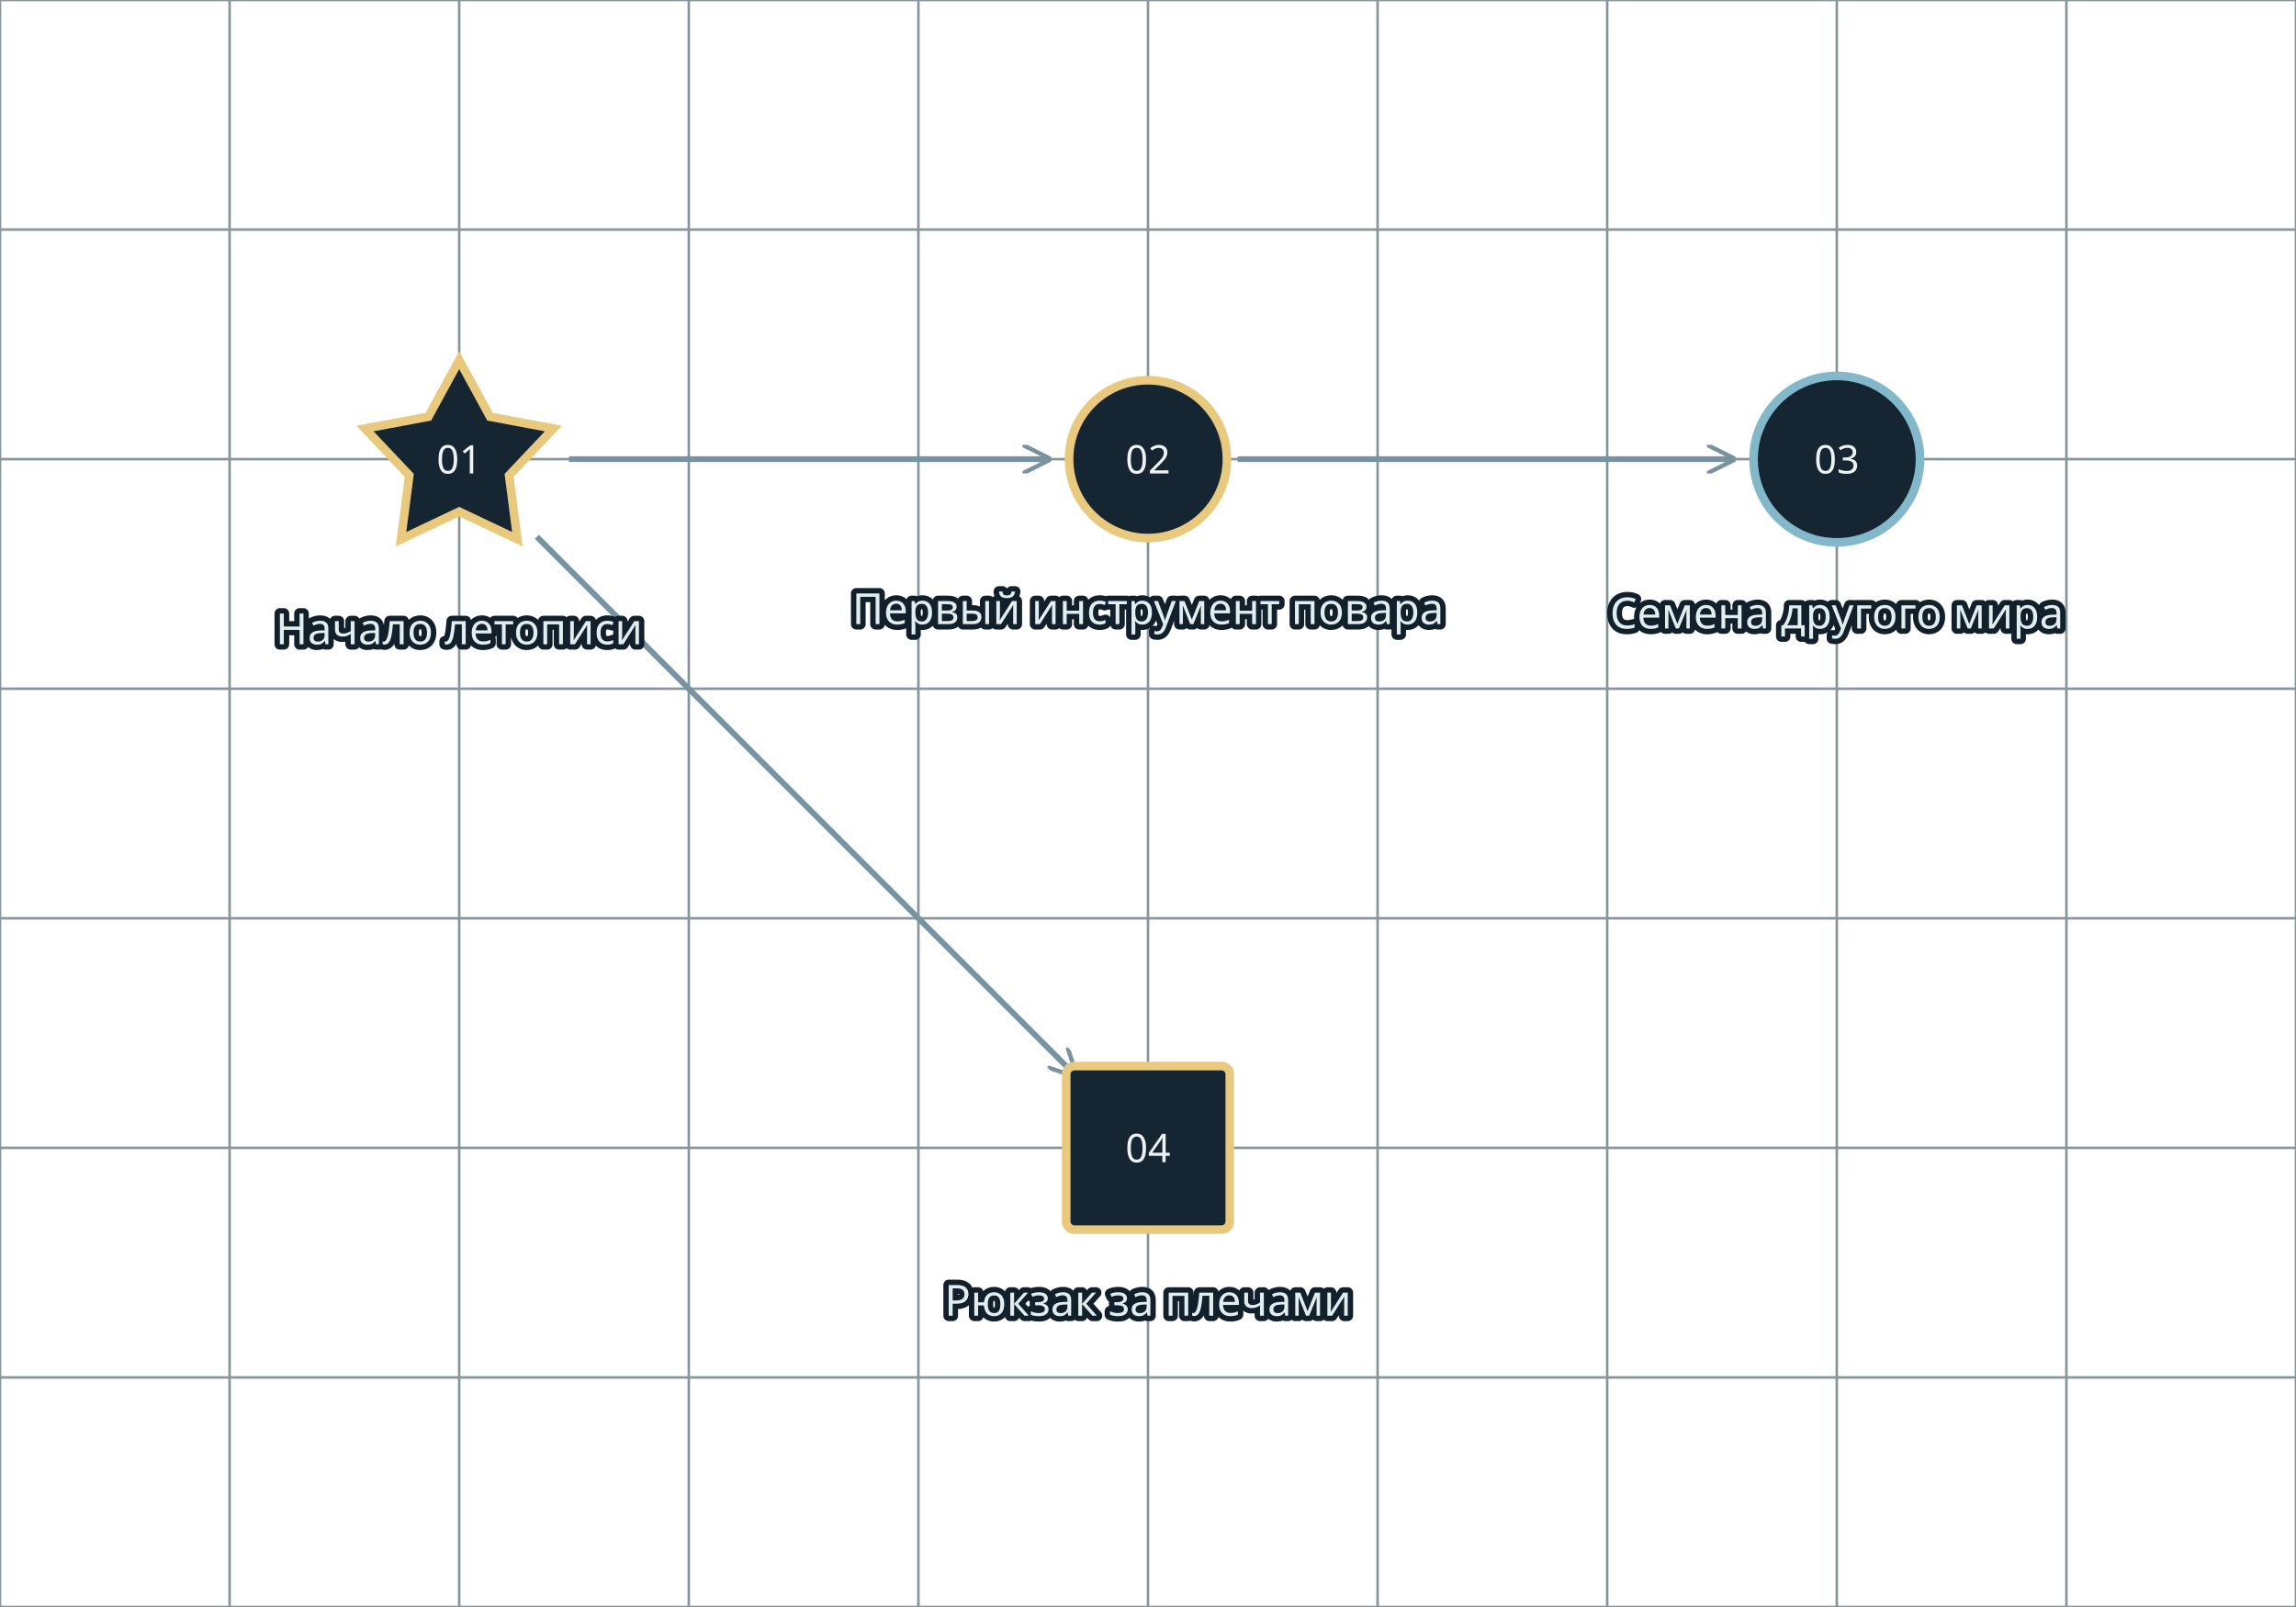
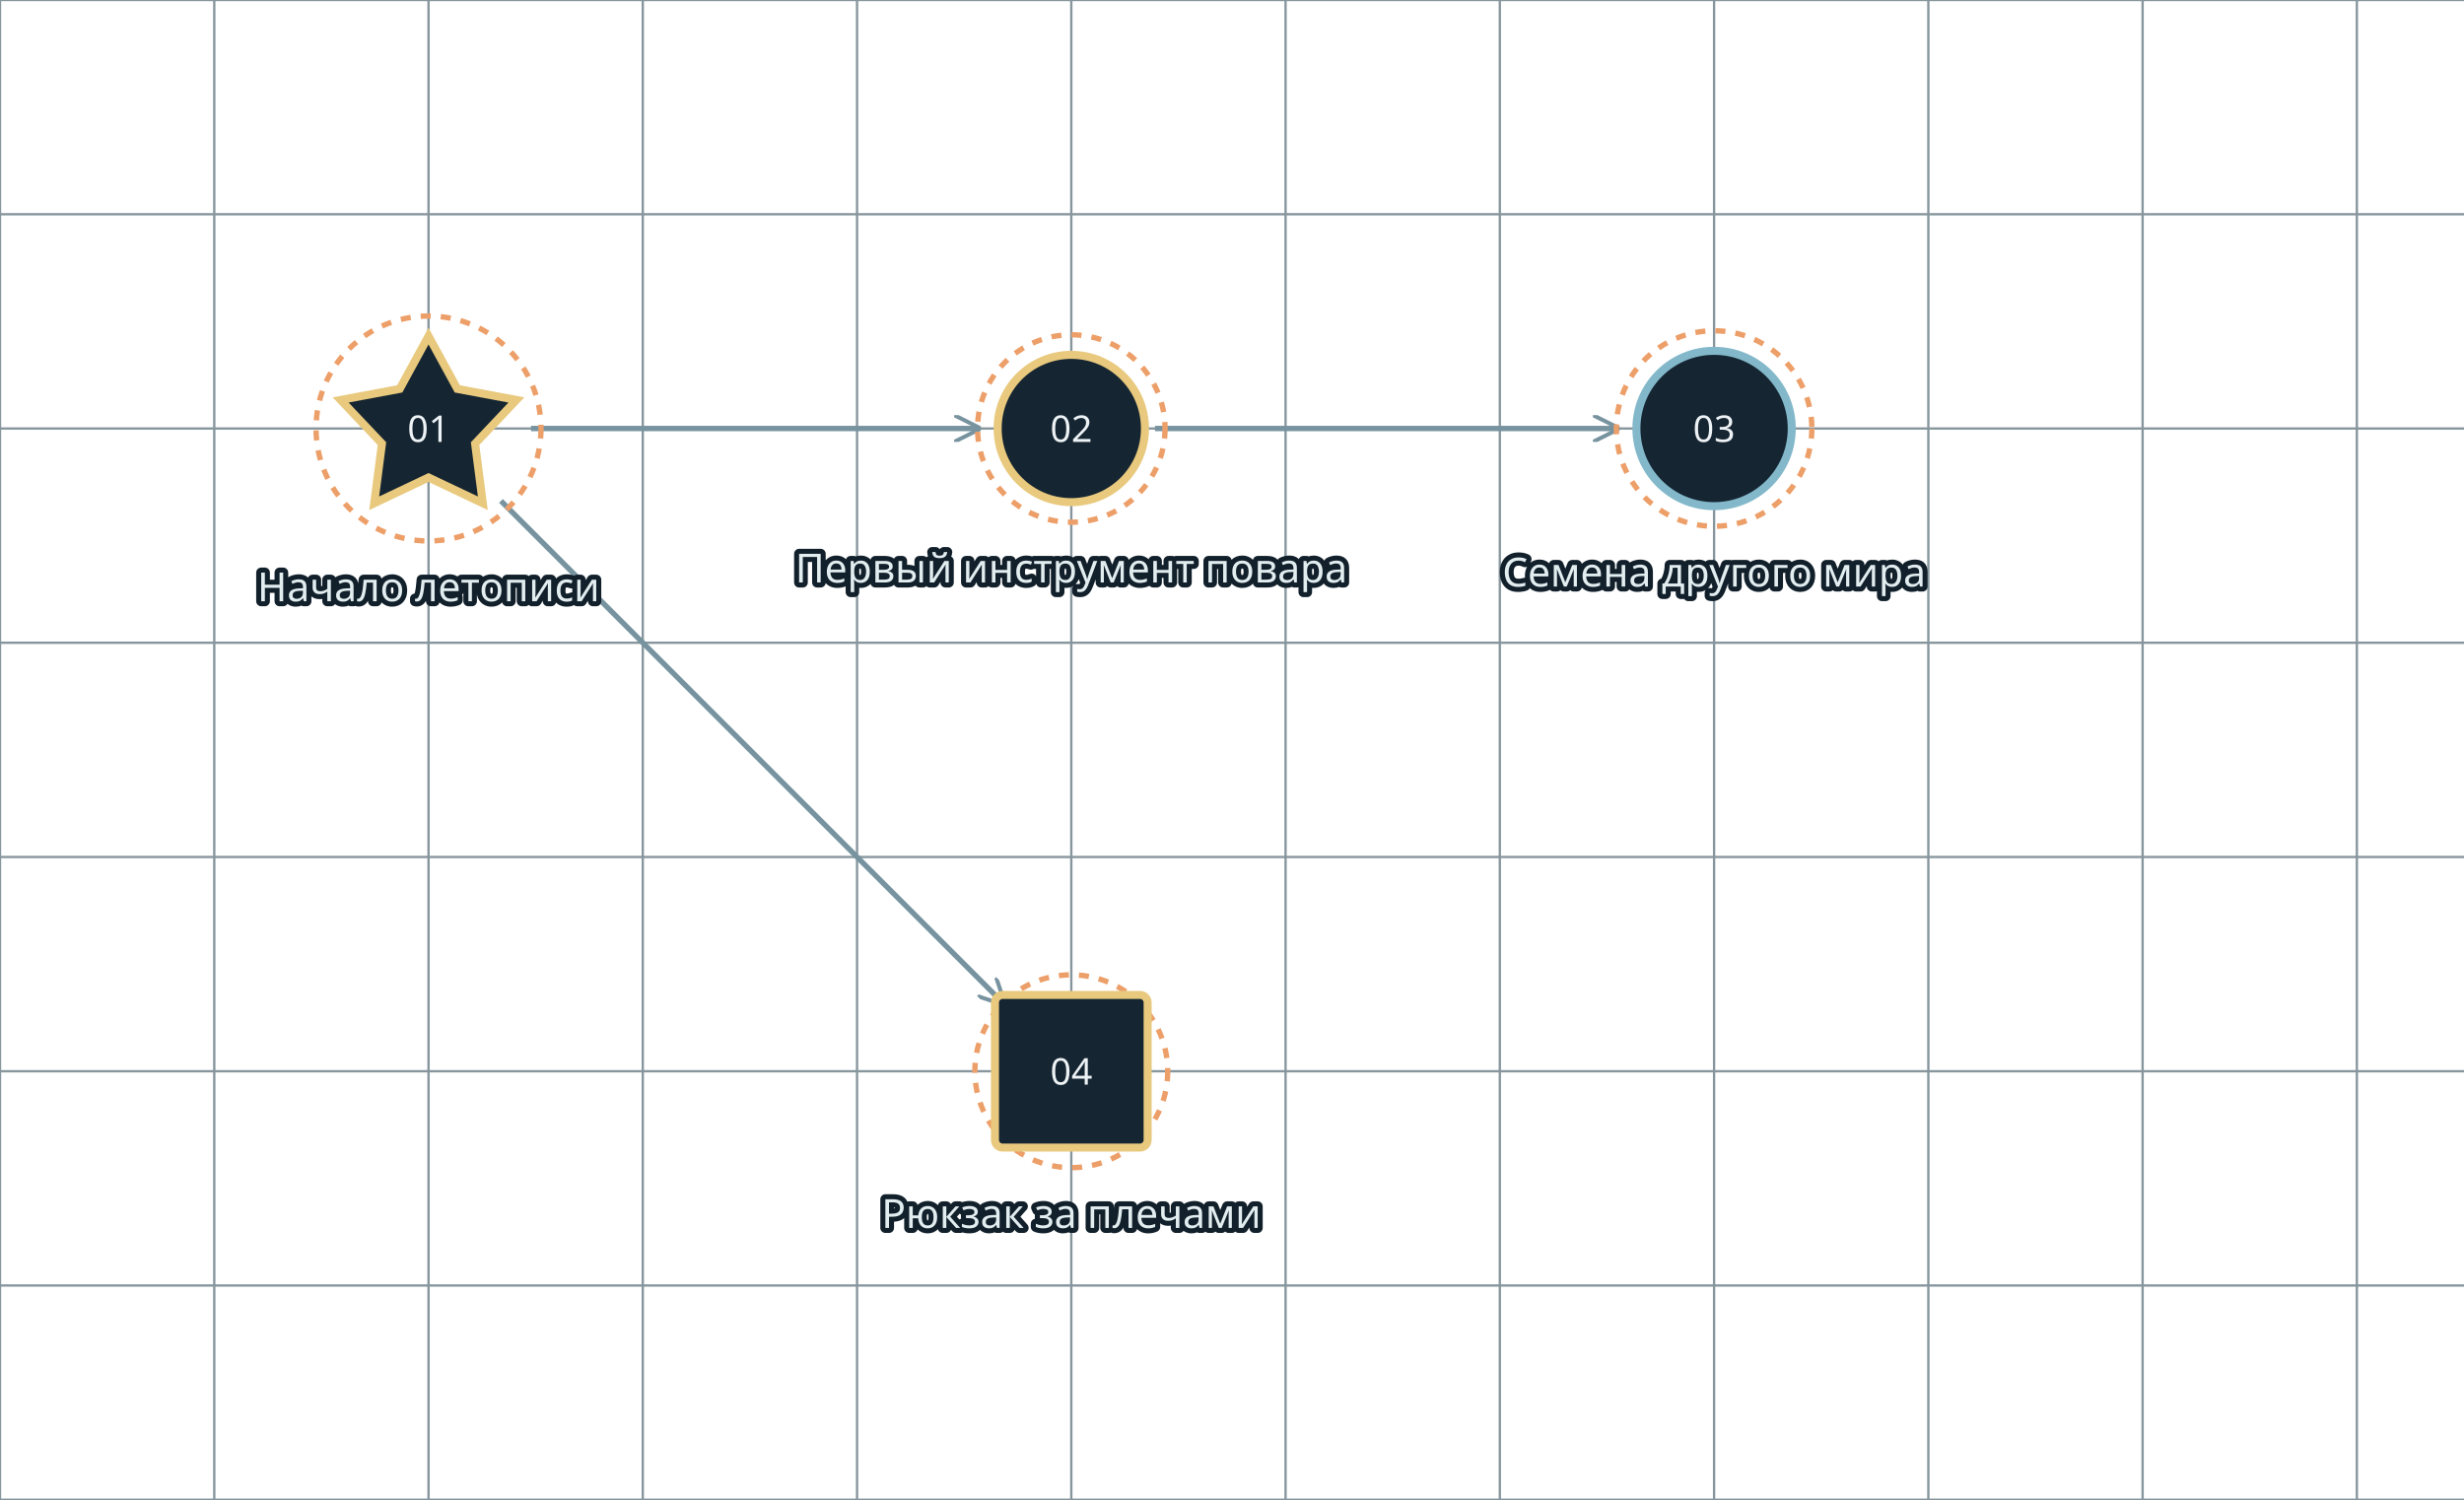
- <svg xmlns="http://www.w3.org/2000/svg" viewBox="-128.00 -128.00 640.00 448.00" width="640.00" height="448.00" role="img" aria-labelledby="nasledie_prolog-before-title" data-quest-count="4">
+ <svg xmlns="http://www.w3.org/2000/svg" viewBox="-128.00 -128.00 736.00 448.00" width="736.00" height="448.00" role="img" aria-labelledby="nasledie_prolog-before-title" data-quest-count="4">
  <defs>
    <marker id="nasledie_prolog-before-arrow" markerWidth="8" markerHeight="8" refX="7" refY="4" orient="auto" markerUnits="userSpaceOnUse">
      <path d="M0,0 L8,4 L0,8" fill="none" stroke="#77939f" stroke-width="1.2" />
    </marker>
  </defs>
  <g fill="none" stroke="#24404d" stroke-width="0.7" opacity="0.55" aria-hidden="true">
    <path d="M -128 -128.00 v 448.00" />
    <path d="M -64 -128.00 v 448.00" />
    <path d="M 0 -128.00 v 448.00" />
    <path d="M 64 -128.00 v 448.00" />
    <path d="M 128 -128.00 v 448.00" />
    <path d="M 192 -128.00 v 448.00" />
    <path d="M 256 -128.00 v 448.00" />
    <path d="M 320 -128.00 v 448.00" />
    <path d="M 384 -128.00 v 448.00" />
    <path d="M 448 -128.00 v 448.00" />
    <path d="M 512 -128.00 v 448.00" />
-     <path d="M -128.00 -128 h 640.00" />
-     <path d="M -128.00 -64 h 640.00" />
-     <path d="M -128.00 0 h 640.00" />
-     <path d="M -128.00 64 h 640.00" />
-     <path d="M -128.00 128 h 640.00" />
-     <path d="M -128.00 192 h 640.00" />
-     <path d="M -128.00 256 h 640.00" />
-     <path d="M -128.00 320 h 640.00" />
+     <path d="M 576 -128.00 v 448.00" />
+     <path d="M -128.00 -128 h 736.00" />
+     <path d="M -128.00 -64 h 736.00" />
+     <path d="M -128.00 0 h 736.00" />
+     <path d="M -128.00 64 h 736.00" />
+     <path d="M -128.00 128 h 736.00" />
+     <path d="M -128.00 192 h 736.00" />
+     <path d="M -128.00 256 h 736.00" />
+     <path d="M -128.00 320 h 736.00" />
  </g>
  <g class="dependencies" fill="none" stroke="#77939f" stroke-width="1.6">
    <path data-from="CA2CFD219A124357" data-to="C322668146484A1C" d="M 30.60 0.00 L 164.00 0.00" marker-end="url(#nasledie_prolog-before-arrow)" />
    <path data-from="C322668146484A1C" data-to="42E5495CA00F5CC6" d="M 217.00 0.00 L 354.80 0.00" marker-end="url(#nasledie_prolog-before-arrow)" />
    <path data-from="CA2CFD219A124357" data-to="69525CBD49DF5FDB" d="M 21.64 21.64 L 171.64 171.64" marker-end="url(#nasledie_prolog-before-arrow)" />
  </g>
  <g class="quests" font-family="system-ui, sans-serif" text-anchor="middle">
    <g data-quest-id="CA2CFD219A124357" tabindex="0" role="button" aria-label="Начало летописи" transform="translate(0.00,0.00)" style="cursor:pointer">
+       <circle class="change-ring" r="33.60" fill="none" stroke="#ed9f69" stroke-width="1.6" stroke-dasharray="3 3" />
      <circle class="selection-ring" r="37.60" fill="none" stroke="#f4f7fc" stroke-width="3" visibility="hidden" />
      <polygon points="0.00,-27.60 8.60,-11.83 26.25,-8.53 13.91,4.52 16.22,22.33 0.00,14.63 -16.22,22.33 -13.91,4.52 -26.25,-8.53 -8.60,-11.83" fill="#152532" stroke="#e8c97d" stroke-width="2.4" />
      <text y="4" font-size="11" fill="#edf2f5" pointer-events="none">01</text>
      <text class="quest-label" y="51.60" font-size="12" fill="#e2edf0" paint-order="stroke" stroke="#12202b" stroke-width="3" stroke-linejoin="round" pointer-events="none">Начало летописи</text>
    </g>
    <g data-quest-id="C322668146484A1C" tabindex="0" role="button" aria-label="Первый инструмент повара" transform="translate(192.00,0.00)" style="cursor:pointer">
+       <circle class="change-ring" r="28.00" fill="none" stroke="#ed9f69" stroke-width="1.6" stroke-dasharray="3 3" />
      <circle class="selection-ring" r="32.00" fill="none" stroke="#f4f7fc" stroke-width="3" visibility="hidden" />
      <circle r="22.00" fill="#152532" stroke="#e8c97d" stroke-width="2.4" />
      <text y="4" font-size="11" fill="#edf2f5" pointer-events="none">02</text>
      <text class="quest-label" y="46.00" font-size="12" fill="#e2edf0" paint-order="stroke" stroke="#12202b" stroke-width="3" stroke-linejoin="round" pointer-events="none">Первый инструмент повара</text>
    </g>
    <g data-quest-id="42E5495CA00F5CC6" tabindex="0" role="button" aria-label="Семена другого мира" transform="translate(384.00,0.00)" style="cursor:pointer">
+       <circle class="change-ring" r="29.20" fill="none" stroke="#ed9f69" stroke-width="1.6" stroke-dasharray="3 3" />
      <circle class="selection-ring" r="33.20" fill="none" stroke="#f4f7fc" stroke-width="3" visibility="hidden" />
      <circle r="23.20" fill="#152532" stroke="#83b8ca" stroke-width="2.4" />
      <text y="4" font-size="11" fill="#edf2f5" pointer-events="none">03</text>
      <text class="quest-label" y="47.20" font-size="12" fill="#e2edf0" paint-order="stroke" stroke="#12202b" stroke-width="3" stroke-linejoin="round" pointer-events="none">Семена другого мира</text>
    </g>
    <g data-quest-id="69525CBD49DF5FDB" tabindex="0" role="button" aria-label="Рюкзак за плечами" transform="translate(192.00,192.00)" style="cursor:pointer">
+       <circle class="change-ring" r="28.80" fill="none" stroke="#ed9f69" stroke-width="1.6" stroke-dasharray="3 3" />
      <circle class="selection-ring" r="32.80" fill="none" stroke="#f4f7fc" stroke-width="3" visibility="hidden" />
      <rect x="-22.80" y="-22.80" width="45.60" height="45.60" rx="2.28" fill="#152532" stroke="#e8c97d" stroke-width="2.4" />
      <text y="4" font-size="11" fill="#edf2f5" pointer-events="none">04</text>
      <text class="quest-label" y="46.80" font-size="12" fill="#e2edf0" paint-order="stroke" stroke="#12202b" stroke-width="3" stroke-linejoin="round" pointer-events="none">Рюкзак за плечами</text>
    </g>
  </g>
</svg>
